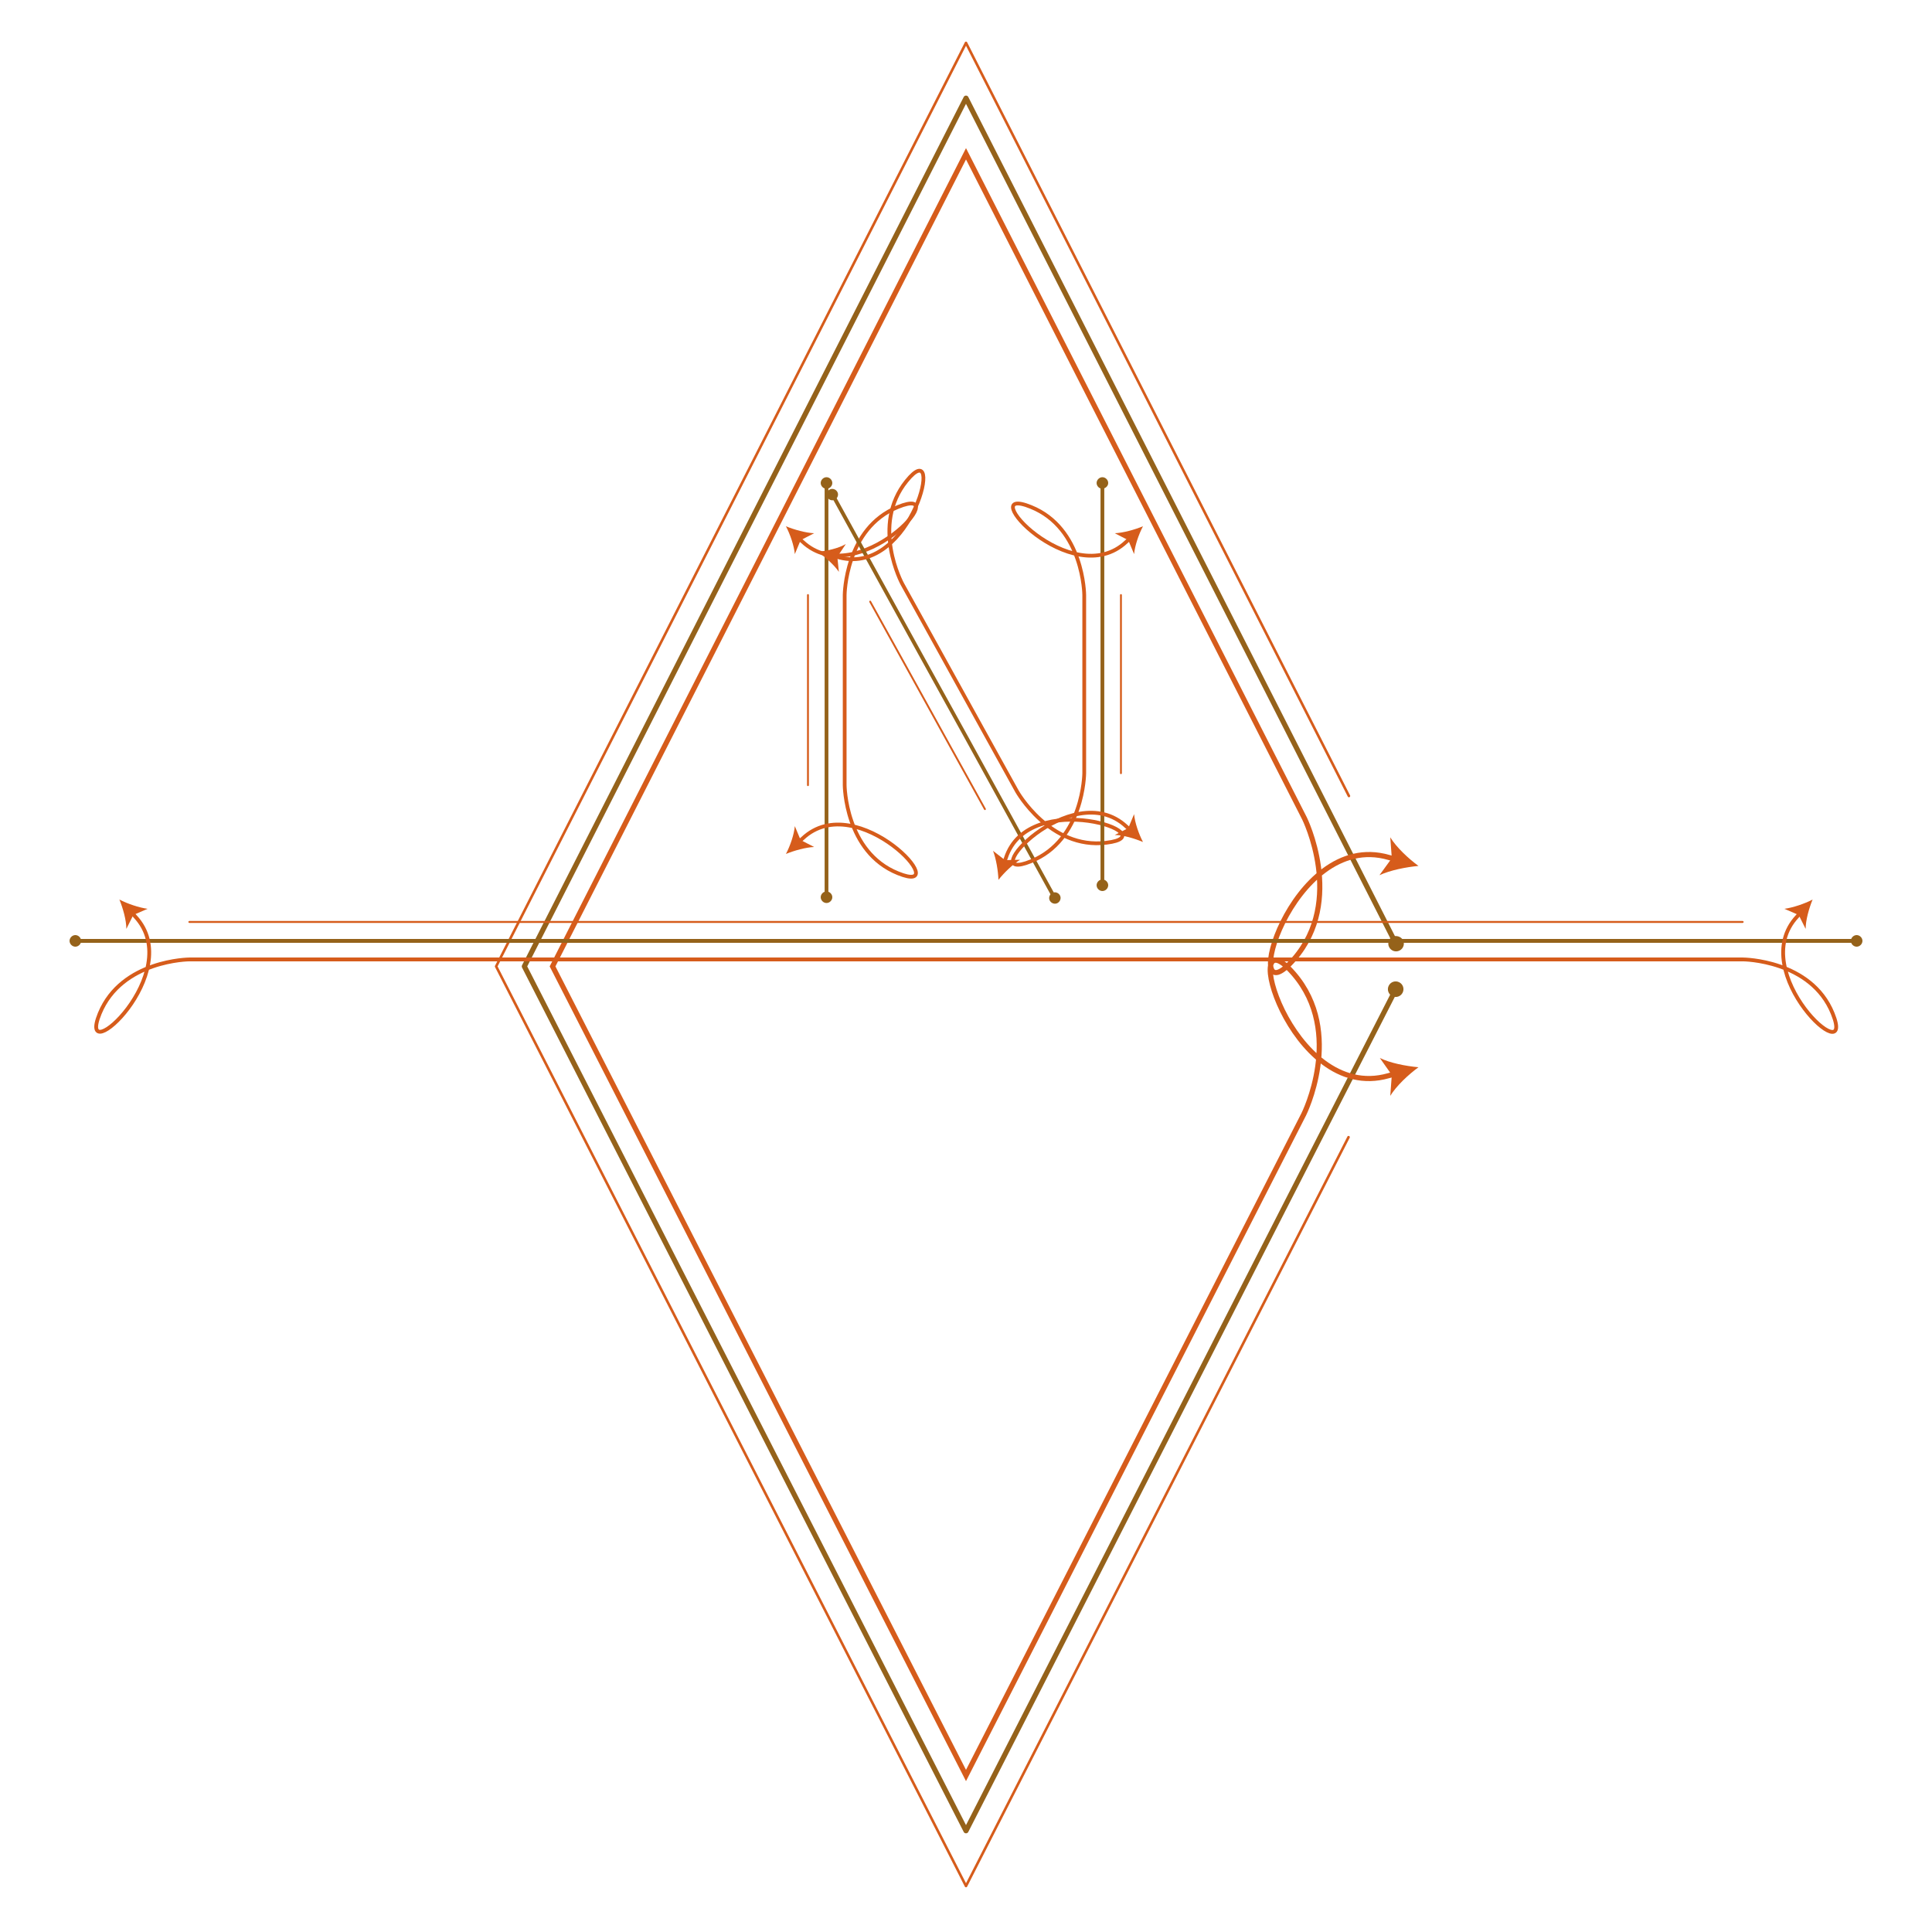
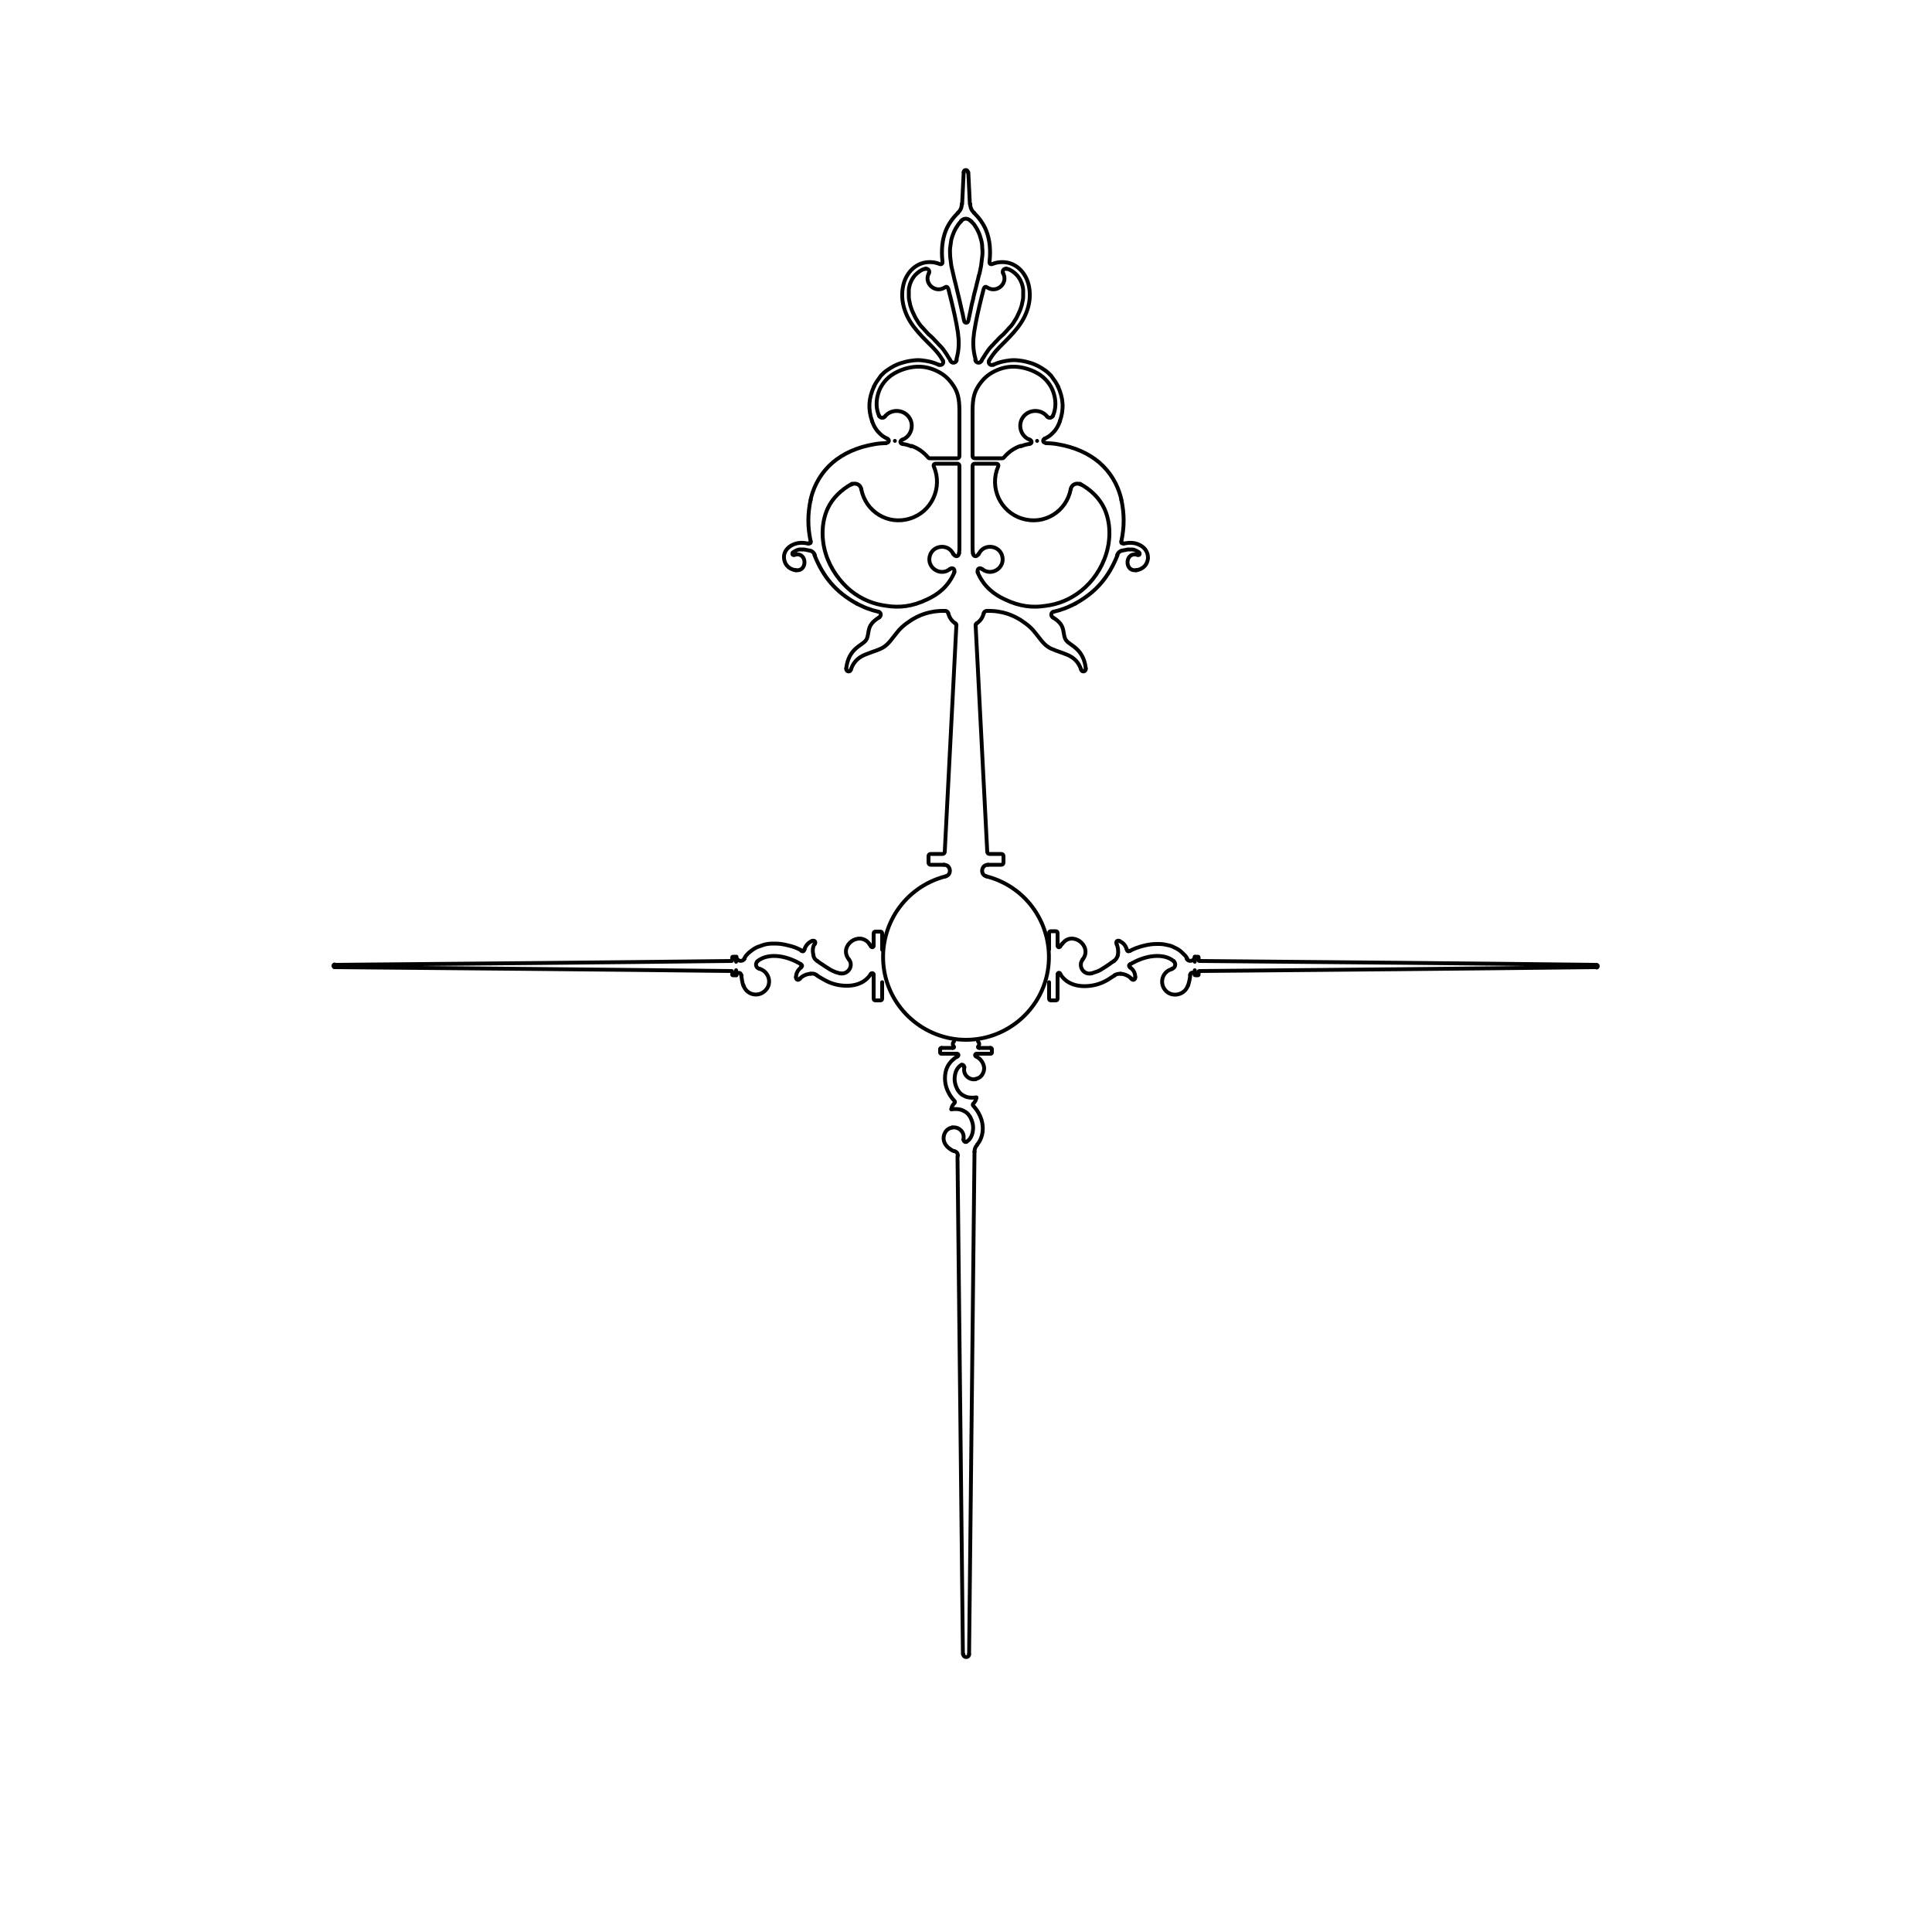
- <svg xmlns="http://www.w3.org/2000/svg" version="1.1" x="0px" y="0px" viewBox="0 0 500 500" style="enable-background:new 0 0 500 500;" xml:space="preserve">
+ <svg xmlns="http://www.w3.org/2000/svg" version="1.1" id="Capa_2" x="0px" y="0px" viewBox="0 0 500 500" style="enable-background:new 0 0 500 500;" xml:space="preserve">
  <style type="text/css">
- 	.st0{display:none;}
- 	.st1{fill:none;stroke:#D65C1B;stroke-width:0.664;stroke-linecap:round;stroke-linejoin:round;}
- 	.st2{fill:none;stroke:#95621A;stroke-width:1.329;stroke-linecap:round;stroke-linejoin:round;}
- 	.st3{fill:#95621A;}
- 	.st4{fill:none;stroke:#D65C1B;stroke-width:1.329;}
- 	.st5{fill:#D65C1B;}
- 	.st6{fill:none;stroke:#D65C1B;stroke-width:0.493;stroke-linecap:round;stroke-linejoin:round;}
- 	.st7{fill:none;stroke:#95621A;stroke-width:0.987;stroke-linecap:round;stroke-linejoin:round;}
- 	.st8{fill:none;stroke:#D65C1B;stroke-width:0.987;}
- 	.st9{fill:none;stroke:#D65C1B;stroke-width:0.486;stroke-linecap:round;stroke-linejoin:round;}
- 	.st10{fill:none;stroke:#95621A;stroke-width:0.972;stroke-linecap:round;stroke-linejoin:round;}
- 	.st11{fill:none;stroke:#D65C1B;stroke-width:0.972;}
+ 	.st0{fill:none;stroke:#020203;stroke-linecap:round;stroke-linejoin:round;}
</style>
-   <g id="compasssvg1" class="st0">
- 	
- </g>
-   <g id="compasssvg2">
+   <g>
    <g>
-       <g>
-         <polyline class="st1" points="349.1,206 250,11.1 128.4,250.1 250,488.1 349,294.3" />
-         <g>
-           <g>
-             <polyline class="st2" points="361.3,244.3 332.1,186.8 250,25.4 135.7,250.1 250,473.8 331.9,313.4 361.3,255.9" />
-             <g>
-               <path class="st3" d="M363.1,243.3c0.5,1,0.1,2.2-0.9,2.7c-1,0.5-2.2,0.1-2.7-0.9c-0.5-1-0.1-2.2,0.9-2.7        C361.4,242,362.6,242.4,363.1,243.3z" />
-             </g>
-             <g>
-               <path class="st3" d="M363,256.9c0.5-1,0.1-2.2-0.9-2.7s-2.2-0.1-2.7,0.9c-0.5,1-0.1,2.2,0.9,2.7S362.5,257.9,363,256.9z" />
-             </g>
-           </g>
-         </g>
-         <g>
-           <g>
-             <path class="st4" d="M360.9,222.3l-1.5-0.4c-25.6-7.4-39.3,43.3-24.5,26.3c13.2-15.2,2.7-36.4,2.7-36.4L250,39.8L143,250.1       l107,209.4l87.4-171.1c0,0,10.6-21.1-2.6-36.4c-14.7-17-1.2,33.7,24.5,26.4l1.5-0.4" />
-             <g>
-               <path class="st5" d="M367.1,224.1c-2.6-1.9-5.7-4.8-7.3-7.4l0.4,5.4l-3.2,4.4C359.8,225.2,363.9,224.4,367.1,224.1z" />
-             </g>
-             <g>
-               <path class="st5" d="M367.1,276.2c-2.6,1.9-5.7,4.8-7.3,7.4l0.4-5.4l-3.1-4.4C359.7,275.1,363.8,275.9,367.1,276.2z" />
-             </g>
-           </g>
-         </g>
-       </g>
+       <line id="line5632" class="st0" x1="249" y1="52.8" x2="249.4" y2="44.6" />
+       <path id="path5634" class="st0" d="M249.4,44.6c0-0.8,1.1-0.8,1.1,0" />
+       <line id="line5636" class="st0" x1="251" y1="52.8" x2="250.6" y2="44.6" />
+       <path id="path5638" class="st0" d="M251.3,57.2c0.3,0.3,0.5,0.6,0.8,0.9c0.4,0.6,0.8,1.2,1.1,1.9c0.3,0.6,0.5,1.3,0.7,2    c0.2,0.7,0.3,1.4,0.3,2.1c0.1,0.8,0.1,1.5,0,2.3c-0.1,0.8-0.2,1.6-0.3,2.4c-0.2,0.9-0.3,1.8-0.6,2.6c-0.2,1-0.5,1.9-0.7,2.9    c-0.3,1.1-0.6,2.2-0.8,3.3c-0.3,1-0.5,2.1-0.7,3.1c-0.2,0.8-0.3,1.5-0.5,2.3c-0.1,0.7-1,0.7-1.1,0c-0.2-0.8-0.3-1.6-0.5-2.3    c-0.2-1-0.5-2.1-0.7-3.1c-0.3-1.1-0.5-2.2-0.8-3.3c-0.2-1-0.5-1.9-0.7-2.9c-0.2-0.9-0.4-1.8-0.6-2.6c-0.1-0.8-0.2-1.6-0.3-2.4    c0-0.8-0.1-1.5,0-2.3c0.1-0.7,0.2-1.4,0.3-2.1c0.2-0.7,0.4-1.3,0.7-2c0.3-0.7,0.7-1.3,1.1-1.9c0.2-0.3,0.5-0.6,0.8-0.9" />
+       <path id="path5640" class="st0" d="M248.7,57.2c0.7-0.8,1.8-0.8,2.5,0" />
+       <path id="path5642" class="st0" d="M250,269.1c-10.8,0-20-8.1-21.3-18.8c-1.3-10.8,5.5-20.8,16-23.5" />
+       <path id="path5646" class="st0" d="M244.7,226.8c1.7-0.4,1.4-3-0.4-3" />
+       <path id="path5648" class="st0" d="M219,173c-0.1,0.8,1,1.1,1.2,0.3" />
+       <path id="path5650" class="st0" d="M219,173c0.3-2.6,1.3-4,2.2-4.9c1.1-1.1,2.3-1.6,2.9-2.4c0.6-0.8,0.5-2,0.9-3.2    c0.3-0.9,1-1.8,2.5-2.7" />
+       <path id="path5652" class="st0" d="M227.5,159.8c0.7-0.4,0.5-1.4-0.2-1.5" />
+       <path id="path5654" class="st0" d="M227.3,158.3c-0.7-0.2-1.4-0.3-2.1-0.6c-1-0.3-1.9-0.7-2.9-1.2c-0.2-0.1-0.4-0.2-0.6-0.3" />
+       <path id="path5656" class="st0" d="M220.2,173.3c0.8-2.4,2.4-3.4,4-4c1.7-0.7,3.4-1.1,4.6-1.9c1.3-0.9,2.1-2.2,3.1-3.4    c0.9-1.2,1.9-2.2,3.9-3.5c1.9-1.2,4.7-2.5,8.8-2.4" />
+       <path id="path5658" class="st0" d="M244.6,158.1c0.4,0,0.7,0.2,0.8,0.6" />
+       <path id="path5660" class="st0" d="M247.2,161.3c-1-0.7-1.5-1.5-1.8-2.6" />
+       <path id="path5662" class="st0" d="M247.2,161.3c0.3,0.2,0.4,0.4,0.3,0.7" />
+       <path id="path5664" class="st0" d="M244.3,223.8c-1.1,0-2.2,0-3.4,0c-0.4,0-0.6-0.2-0.6-0.6c0-0.5,0-1,0-1.6    c0-0.4,0.2-0.6,0.6-0.6c1,0,2,0,3,0c0.4,0,0.5-0.2,0.6-0.5c1-19.5,2-39,3-58.5" />
+       <path id="path5666" class="st0" d="M245.8,147.3c0.7-0.6,1.5,0,1.1,0.9" />
+       <path id="path5668" class="st0" d="M246.8,143.4c0.4,0.8,1.3,0.7,1.4-0.2" />
+       <path id="path5670" class="st0" d="M245.8,147.3c-2.4,1.9-5.9-0.3-5.2-3.3c0.7-3,4.9-3.4,6.1-0.6" />
+       <path id="path5672" class="st0" d="M248.3,141.2c0,0.7,0,1.4-0.1,2" />
+       <path id="path5674" class="st0" d="M205.2,143c-0.3,0.3-0.1,0.8,0.4,0.6" />
+       <path id="path5676" class="st0" d="M205.6,143.6c3.4-1,3.5,4.7,0.1,3.9" />
+       <path id="path5678" class="st0" d="M205.2,143c0.1-0.1,0.3-0.2,0.4-0.3c0.2-0.1,0.4-0.2,0.6-0.3c0.3-0.1,0.5-0.2,0.8-0.2    c0.4,0,0.7,0,1.1,0c0.5,0.1,1,0.2,1.5,0.3" />
+       <path id="path5680" class="st0" d="M210.9,143.7c-0.2-0.6-0.6-1-1.2-1.2" />
+       <path id="path5682" class="st0" d="M206,147.6c-2.3-0.4-3-1.9-3.1-3.2c-0.1-1.3,0.6-2.4,1.7-3.1c1.1-0.7,2.6-1.1,4.6-0.6" />
+       <path id="path5684" class="st0" d="M209.3,140.6c0.4,0.1,0.6-0.1,0.5-0.5" />
+       <path id="path5686" class="st0" d="M221.7,156.2c-5.4-3-8.6-6.8-10.9-12.5" />
+       <path id="path5688" class="st0" d="M209.8,140.1c-0.8-3.7-0.8-7.1,0-10.8" />
+       <path id="path5690" class="st0" d="M225.7,109c-1.1-3.2-0.9-5.9,0.5-9" />
+       <path id="path5692" class="st0" d="M229.6,113.5c0.7,0.3,0.5,1.1-0.2,1.1" />
+       <path id="path5694" class="st0" d="M233.6,114.9c-0.7-0.1-0.8-0.8-0.1-1.1" />
+       <path id="path5696" class="st0" d="M209.8,129.4c0-0.2,0.1-0.4,0.1-0.6c0.9-3.5,2.8-6.7,5.6-9.1c2.8-2.4,6.5-4,10.6-4.7    c1-0.2,2.1-0.3,3.2-0.3" />
+       <path id="path5698" class="st0" d="M233.6,114.9c0.8,0.1,1.5,0.3,2.2,0.6" />
+       <path id="path5700" class="st0" d="M225.7,109c0.5,1.5,1.3,2.6,2.1,3.3c0.6,0.6,1.2,0.9,1.8,1.2" />
+       <line id="line5702" class="st0" x1="231.6" y1="114.1" x2="231.6" y2="114.1" />
+       <path id="path5704" class="st0" d="M229,107.8c-0.4,0.5-1.2,0.4-1.5-0.2" />
+       <path id="path5706" class="st0" d="M233.5,113.8c2.4-0.9,3.2-3.9,1.7-5.9c-1.5-2-4.6-2.1-6.2-0.1" />
+       <path id="path5708" class="st0" d="M240.4,70.7c0.3-0.6-0.2-1.3-0.9-1.1" />
+       <path id="path5710" class="st0" d="M226.2,100c0.2-0.4,0.4-0.8,0.6-1.1c0.4-0.6,0.8-1.1,1.2-1.7c0.5-0.5,1-1,1.6-1.4    c0.6-0.4,1.2-0.8,1.8-1.1c0.6-0.3,1.3-0.6,2-0.8c0.7-0.2,1.4-0.4,2.1-0.5c0.7-0.1,1.4-0.2,2.1-0.2c0.7,0,1.3,0.1,2,0.2    c1.2,0.2,2.3,0.5,3.3,1" />
+       <path id="path5712" class="st0" d="M243,94.4c0.7,0.3,1.4-0.4,1-1.1" />
+       <path id="path5714" class="st0" d="M246,93.4c0.3,0.7,1.4,0.6,1.6-0.2" />
+       <path id="path5716" class="st0" d="M227.5,107.6c-0.7-1.6-0.8-3.4-0.4-5.1c0.5-2.2,1.7-4,3.6-5.4c1.9-1.3,4.3-2.1,6.6-2.2    s4.3,0.6,5.9,1.5c1.6,0.9,2.7,2.1,3.6,3.5c0.9,1.4,1.5,2.9,1.5,6.4" />
+       <path id="path5718" class="st0" d="M246,93.4c-0.1-0.2-0.2-0.5-0.4-0.7c-0.4-0.7-0.8-1.3-1.3-2c-0.4-0.6-0.9-1.1-1.4-1.6    c-0.4-0.5-0.9-0.9-1.3-1.4c-0.4-0.4-0.8-0.8-1.3-1.2c-0.4-0.4-0.7-0.8-1.1-1.2c-0.3-0.4-0.7-0.7-1-1.1c-0.3-0.4-0.6-0.8-0.8-1.2    c-0.3-0.4-0.5-0.8-0.7-1.2c-0.2-0.4-0.4-0.9-0.6-1.3c-0.2-0.4-0.3-0.9-0.5-1.4c-0.1-0.4-0.2-0.9-0.3-1.4c-0.1-0.4-0.1-0.9-0.1-1.3    c0-0.4,0-0.8,0-1.3c0-0.4,0.1-0.8,0.2-1.2c0.1-0.4,0.2-0.7,0.4-1.1c0.1-0.3,0.3-0.6,0.5-0.9c0.3-0.5,0.8-1,1.3-1.4    c0.5-0.4,1-0.7,1.6-0.9c0.1,0,0.3-0.1,0.4-0.1" />
+       <path id="path5720" class="st0" d="M247.9,55.1c0.7-0.7,1-1.4,1-2.3" />
+       <path id="path5722" class="st0" d="M247,148.1c-1.6,3.8-4.4,5.8-7,7c-3.9,1.9-7.3,2.2-10.5,1.7c-3.3-0.4-6.4-1.6-9.3-3.9    c-2.8-2.3-5.3-5.7-6.5-9.6s-1.1-8.2,0.5-11.7c1.3-2.8,3.6-4.9,6.3-6.4" />
+       <path id="path5724" class="st0" d="M222.9,126.6c-0.2-1.2-1.5-1.8-2.6-1.2" />
+       <path id="path5726" class="st0" d="M222.9,126.6c1.1,5.8,6.9,9.4,12.6,7.6c5.6-1.7,8.5-8,6.2-13.4c-0.2-0.5,0-0.8,0.5-0.8    c1.8,0,3.7,0,5.5,0c0.4,0,0.6,0.2,0.6,0.6c0,6.8,0,13.7,0,20.5" />
+       <path id="path5728" class="st0" d="M248.3,106.3c0,3.9,0,7.8,0,11.7c0,0.4-0.2,0.6-0.6,0.6c-2.4,0-4.8,0-7.1,0    c-0.2,0-0.3-0.1-0.4-0.2c-1.2-1.4-2.6-2.4-4.3-3" />
+       <path id="path5730" class="st0" d="M244,93.3c-1.1-2-2.6-3.4-3.9-4.7c-1.8-1.8-3.3-3.4-4.5-5.3c-1.2-1.9-2-4.2-2.1-6.4    c-0.1-2.2,0.4-4.3,1.4-5.8c1-1.6,2.5-2.7,4.2-3.1c1.3-0.3,2.8-0.2,4,0.3c0.5,0.2,0.9,0,0.8-0.6c0,0,0,0,0-0.1    c-0.3-2.8-0.1-5.5,0.9-8c0.7-1.7,1.8-3.2,3.1-4.5" />
+       <path id="path5732" class="st0" d="M240.4,70.7c-1.4,2.6,1.6,5.3,4.1,3.7c0.4-0.3,0.7-0.2,0.9,0.3c0.2,0.6,0.3,1.3,0.5,1.9    c0.8,3.2,1.6,6.7,2,9.4c0.3,2.3,0.4,4.2-0.4,7.1" />
+       <path id="path5734" class="st0" d="M259.6,70.7c1.4,2.6-1.6,5.3-4.1,3.7c-0.4-0.3-0.7-0.2-0.9,0.3c-0.2,0.6-0.3,1.3-0.5,1.9    c-0.8,3.2-1.6,6.7-2,9.4c-0.3,2.3-0.4,4.2,0.4,7.1" />
+       <path id="path5736" class="st0" d="M256,93.3c1.1-2,2.6-3.4,3.9-4.7c1.8-1.8,3.3-3.4,4.5-5.3c1.2-1.9,2-4.2,2.1-6.4    c0.1-2.2-0.4-4.3-1.4-5.8c-1-1.6-2.5-2.7-4.2-3.1c-1.3-0.3-2.8-0.2-4,0.3c-0.5,0.2-0.9,0-0.8-0.6c0,0,0,0,0-0.1    c0.3-2.8,0.1-5.5-0.9-8c-0.7-1.7-1.8-3.2-3.1-4.5" />
+       <path id="path5738" class="st0" d="M251.7,106.3c0,3.9,0,7.8,0,11.7c0,0.4,0.2,0.6,0.6,0.6c2.4,0,4.8,0,7.1,0    c0.2,0,0.3-0.1,0.4-0.2c1.2-1.4,2.6-2.4,4.3-3" />
+       <path id="path5740" class="st0" d="M277.1,126.6c-1.1,5.8-6.9,9.4-12.6,7.6c-5.6-1.7-8.5-8-6.2-13.4c0.2-0.5,0-0.8-0.5-0.8    c-1.8,0-3.7,0-5.5,0c-0.4,0-0.6,0.2-0.6,0.6c0,6.8,0,13.7,0,20.5" />
+       <path id="path5742" class="st0" d="M277.1,126.6c0.2-1.2,1.5-1.8,2.6-1.2" />
+       <path id="path5744" class="st0" d="M253,148.1c1.6,3.8,4.4,5.8,7,7c3.9,1.9,7.3,2.2,10.5,1.7c3.3-0.4,6.4-1.6,9.3-3.9    s5.3-5.7,6.5-9.6c1.2-3.9,1.1-8.2-0.5-11.7c-1.3-2.8-3.6-4.9-6.3-6.4" />
+       <path id="path5746" class="st0" d="M252.1,55.1c-0.7-0.7-1-1.4-1-2.3" />
+       <path id="path5748" class="st0" d="M254,93.4c0.1-0.2,0.2-0.5,0.4-0.7c0.4-0.7,0.8-1.3,1.3-2c0.4-0.6,0.9-1.1,1.4-1.6    c0.4-0.5,0.9-0.9,1.3-1.4c0.4-0.4,0.8-0.8,1.3-1.2c0.4-0.4,0.7-0.8,1.1-1.2c0.3-0.4,0.7-0.7,1-1.1c0.3-0.4,0.6-0.8,0.8-1.2    c0.3-0.4,0.5-0.8,0.7-1.2c0.2-0.4,0.4-0.9,0.6-1.3c0.2-0.4,0.3-0.9,0.5-1.4c0.1-0.4,0.2-0.9,0.3-1.4c0.1-0.4,0.1-0.9,0.1-1.3    c0-0.4,0-0.8,0-1.3c0-0.4-0.1-0.8-0.2-1.2c-0.1-0.4-0.2-0.7-0.4-1.1c-0.1-0.3-0.3-0.6-0.5-0.9c-0.3-0.5-0.8-1-1.3-1.4    c-0.5-0.4-1-0.7-1.6-0.9c-0.1,0-0.3-0.1-0.4-0.1" />
+       <path id="path5750" class="st0" d="M272.5,107.6c0.7-1.6,0.8-3.4,0.4-5.1c-0.5-2.2-1.7-4-3.6-5.4c-1.9-1.3-4.3-2.1-6.6-2.2    s-4.3,0.6-5.9,1.5c-1.6,0.9-2.7,2.1-3.6,3.5c-0.9,1.4-1.5,2.9-1.5,6.4" />
+       <path id="path5752" class="st0" d="M254,93.4c-0.3,0.7-1.4,0.6-1.6-0.2" />
+       <path id="path5754" class="st0" d="M257,94.4c-0.7,0.3-1.4-0.4-1-1.1" />
+       <path id="path5756" class="st0" d="M273.8,100c-0.2-0.4-0.4-0.8-0.6-1.1c-0.4-0.6-0.8-1.1-1.2-1.7c-0.5-0.5-1-1-1.6-1.4    c-0.6-0.4-1.2-0.8-1.8-1.1c-0.6-0.3-1.3-0.6-2-0.8c-0.7-0.2-1.4-0.4-2.1-0.5c-0.7-0.1-1.4-0.2-2.1-0.2c-0.7,0-1.3,0.1-2,0.2    c-1.2,0.2-2.3,0.5-3.3,1" />
+       <path id="path5758" class="st0" d="M259.6,70.7c-0.3-0.6,0.2-1.3,0.9-1.1" />
+       <path id="path5760" class="st0" d="M266.5,113.8c-2.4-0.9-3.2-3.9-1.7-5.9c1.5-2,4.6-2.1,6.2-0.1" />
+       <path id="path5762" class="st0" d="M271,107.8c0.4,0.5,1.2,0.4,1.5-0.2" />
+       <line id="line5764" class="st0" x1="268.4" y1="114.1" x2="268.4" y2="114.1" />
+       <path id="path5766" class="st0" d="M274.3,109c-0.5,1.5-1.3,2.6-2.1,3.3c-0.6,0.6-1.2,0.9-1.8,1.2" />
+       <path id="path5768" class="st0" d="M266.4,114.9c-0.8,0.1-1.5,0.3-2.2,0.6" />
+       <path id="path5770" class="st0" d="M290.2,129.4c0-0.2-0.1-0.4-0.1-0.6c-0.9-3.5-2.8-6.7-5.6-9.1s-6.5-4-10.6-4.7    c-1-0.2-2.1-0.3-3.2-0.3" />
+       <path id="path5772" class="st0" d="M266.4,114.9c0.7-0.1,0.8-0.8,0.1-1.1" />
+       <path id="path5774" class="st0" d="M270.4,113.5c-0.7,0.3-0.5,1.1,0.2,1.1" />
+       <path id="path5776" class="st0" d="M274.3,109c1.1-3.2,0.9-5.9-0.5-9" />
+       <path id="path5778" class="st0" d="M290.2,140.1c0.8-3.7,0.8-7.1,0-10.8" />
+       <path id="path5780" class="st0" d="M278.3,156.2c5.4-3,8.6-6.8,10.9-12.5" />
+       <path id="path5782" class="st0" d="M290.7,140.6c-0.4,0.1-0.6-0.1-0.5-0.5" />
+       <path id="path5784" class="st0" d="M294,147.6c2.3-0.4,3-1.9,3.1-3.2c0-1.3-0.6-2.4-1.7-3.1c-1.1-0.7-2.6-1.1-4.6-0.6" />
+       <path id="path5786" class="st0" d="M289.1,143.7c0.2-0.6,0.6-1,1.2-1.2" />
+       <path id="path5788" class="st0" d="M294.8,143c-0.1-0.1-0.3-0.2-0.4-0.3c-0.2-0.1-0.4-0.2-0.6-0.3c-0.3-0.1-0.5-0.2-0.8-0.2    c-0.4,0-0.7,0-1.1,0c-0.5,0.1-1,0.2-1.5,0.3" />
+       <path id="path5790" class="st0" d="M294.4,143.6c-3.4-1-3.5,4.7-0.1,3.9" />
+       <path id="path5792" class="st0" d="M294.8,143c0.3,0.3,0.1,0.8-0.4,0.6" />
+       <path id="path5794" class="st0" d="M251.7,141.2c0,0.7,0,1.4,0.1,2" />
+       <path id="path5796" class="st0" d="M254.2,147.3c2.4,1.9,5.9-0.3,5.2-3.3c-0.7-3-4.9-3.4-6.1-0.6" />
+       <path id="path5798" class="st0" d="M253.2,143.4c-0.4,0.8-1.3,0.7-1.4-0.2" />
+       <path id="path5800" class="st0" d="M254.2,147.3c-0.7-0.6-1.5,0-1.1,0.9" />
+       <path id="path5802" class="st0" d="M255.7,223.8c1.1,0,2.2,0,3.4,0c0.4,0,0.6-0.2,0.6-0.6c0-0.5,0-1,0-1.6c0-0.4-0.2-0.6-0.6-0.6    c-1,0-2,0-3,0c-0.4,0-0.5-0.2-0.6-0.5c-1-19.5-2-39-3-58.5" />
+       <path id="path5804" class="st0" d="M252.8,161.3c-0.3,0.2-0.4,0.4-0.3,0.7" />
+       <path id="path5806" class="st0" d="M252.8,161.3c1-0.7,1.5-1.5,1.8-2.6" />
+       <path id="path5808" class="st0" d="M255.4,158.1c-0.4,0-0.7,0.2-0.8,0.6" />
+       <path id="path5810" class="st0" d="M279.8,173.3c-0.8-2.4-2.4-3.4-4-4c-1.7-0.7-3.4-1.1-4.6-1.9c-1.3-0.9-2.1-2.2-3.1-3.4    c-0.9-1.2-1.9-2.2-3.9-3.5c-1.9-1.2-4.7-2.5-8.8-2.4" />
+       <path id="path5812" class="st0" d="M272.7,158.3c0.7-0.2,1.4-0.3,2.1-0.6c1-0.3,1.9-0.7,2.9-1.2c0.2-0.1,0.4-0.2,0.6-0.3" />
+       <path id="path5814" class="st0" d="M272.5,159.8c-0.7-0.4-0.5-1.4,0.2-1.5" />
+       <path id="path5816" class="st0" d="M281,173c-0.3-2.6-1.3-4-2.2-4.9c-1.1-1.1-2.3-1.6-2.9-2.4c-0.6-0.8-0.5-2-0.9-3.2    c-0.3-0.9-1-1.8-2.5-2.7" />
+       <path id="path5818" class="st0" d="M281,173c0.1,0.8-1,1.1-1.2,0.3" />
+       <path id="path5820" class="st0" d="M255.3,226.8c-1.7-0.4-1.4-3,0.4-3" />
+       <path id="path5824" class="st0" d="M250,269.1c10.8,0,20-8.1,21.3-18.8c1.3-10.8-5.5-20.8-16-23.5" />
    </g>
    <g>
-       <g>
-         <line class="st6" x1="451" y1="238.6" x2="49" y2="238.6" />
-         <g>
-           <g>
-             <polyline class="st7" points="480.6,243.5 432.6,243.5 67.4,243.5 19.4,243.5      " />
-             <g>
-               <path class="st3" d="M480.5,242c0.8,0,1.5,0.7,1.5,1.5s-0.7,1.5-1.5,1.5c-0.8,0-1.5-0.7-1.5-1.5S479.7,242,480.5,242z" />
-             </g>
-             <g>
-               <path class="st3" d="M19.5,242c-0.8,0-1.5,0.7-1.5,1.5s0.7,1.5,1.5,1.5c0.8,0,1.5-0.7,1.5-1.5S20.3,242,19.5,242z" />
-             </g>
-           </g>
-         </g>
-         <g>
-           <g>
-             <path class="st8" d="M465.9,236.3l-0.8,0.9c-13.5,14.5,15.5,40.6,9.2,25.1c-5.6-13.9-23.2-14-23.2-14H49c0,0-17.5,0.1-23.2,14       c-6.3,15.4,22.7-10.6,9.2-25.1l-0.8-0.9" />
-             <g>
-               <path class="st5" d="M469.1,232.8c-2.1,1.1-5.1,2.1-7.3,2.4l3.7,1.6l1.8,3.6C467.3,238.1,468.2,235,469.1,232.8z" />
-             </g>
-             <g>
-               <path class="st5" d="M30.9,232.8c2.1,1.1,5.1,2.1,7.3,2.4l-3.7,1.6l-1.8,3.6C32.7,238.1,31.8,235,30.9,232.8z" />
-             </g>
-           </g>
-         </g>
-       </g>
+       <path id="path5558" class="st0" d="M243.3,272.3c0,0.3,0.1,0.4,0.4,0.4" />
+       <line id="line5560" class="st0" x1="243.3" y1="271.6" x2="243.3" y2="272.3" />
+       <path id="path5562" class="st0" d="M243.7,271.2c-0.3,0-0.4,0.1-0.4,0.4" />
+       <path id="path5566" class="st0" d="M246.9,269.5c-0.4,0.5-0.4,0.8-0.1,1.3" />
+       <path id="path5572" class="st0" d="M246.6,271.2c0.3,0,0.4-0.2,0.2-0.4" />
+       <line id="line5574" class="st0" x1="246.6" y1="271.2" x2="243.7" y2="271.2" />
+       <line id="line5576" class="st0" x1="253.4" y1="271.2" x2="256.3" y2="271.2" />
+       <path id="path5578" class="st0" d="M253.4,271.2c-0.3,0-0.4-0.2-0.2-0.4" />
+       <path id="path5584" class="st0" d="M253.1,269.5c0.4,0.5,0.4,0.8,0.1,1.3" />
+       <path id="path5588" class="st0" d="M256.3,271.2c0.3,0,0.4,0.1,0.4,0.4" />
+       <line id="line5590" class="st0" x1="256.7" y1="271.6" x2="256.7" y2="272.3" />
+       <path id="path5592" class="st0" d="M256.7,272.3c0,0.3-0.1,0.4-0.4,0.4" />
+       <line id="line5594" class="st0" x1="243.7" y1="272.7" x2="247.6" y2="272.7" />
+       <path id="path5596" class="st0" d="M247.8,273.4c0.4-0.2,0.3-0.7-0.2-0.7" />
+       <line id="line5598" class="st0" x1="256.3" y1="272.7" x2="252.8" y2="272.7" />
+       <path id="path5600" class="st0" d="M252.6,273.4c-0.4-0.2-0.3-0.7,0.2-0.7" />
+       <path id="path5602" class="st0" d="M248.8,275.6c-1.1,0.6-1.6,1.9-1.7,3c-0.2,1.4,0.3,2.6,0.7,3.4c0.5,0.8,1,1.3,1.7,1.6    c0.7,0.4,1.7,0.6,3.2,0.4" />
+       <path id="path5604" class="st0" d="M249.5,276.2c0.1-0.4-0.4-0.8-0.7-0.6" />
+       <path id="path5606" class="st0" d="M252.5,279.3c-1.8,0.3-3.4-1.3-2.9-3.1" />
+       <path id="path5608" class="st0" d="M246.4,291.8c1.8-0.3,3.4,1.3,2.9,3.1" />
+       <path id="path5610" class="st0" d="M249.4,294.9c-0.1,0.4,0.4,0.8,0.7,0.6" />
+       <path id="path5612" class="st0" d="M250.1,295.5c1.1-0.6,1.6-1.9,1.7-3c0.2-1.4-0.3-2.6-0.7-3.4c-0.5-0.8-1-1.3-1.7-1.6    c-0.7-0.4-1.7-0.6-3.2-0.4" />
+       <path id="path5614" class="st0" d="M250.8,428.1c0,1-1.5,1-1.5,0" />
+       <path id="path5616" class="st0" d="M246.4,291.8C246.4,291.8,246.4,291.8,246.4,291.8c-1.6,0.3-2.2,1.7-2.2,2.8    c0,1.1,0.7,2.1,1.6,2.7c0.4,0.3,0.7,0.5,1.1,0.6" />
+       <path id="path5618" class="st0" d="M247,297.9c0.6,0.2,0.9,0.6,0.9,1.2" />
+       <line id="line5620" class="st0" x1="247.8" y1="299.2" x2="249.2" y2="428.1" />
+       <line id="line5622" class="st0" x1="252.2" y1="298.1" x2="250.8" y2="428.1" />
+       <path id="path5624" class="st0" d="M252.2,298.1c0-0.7,0.2-1.3,0.7-1.8" />
+       <path id="path5626" class="st0" d="M252.9,296.2c0.7-0.8,1.2-1.9,1.4-3.3c0.2-1.8-0.2-4.3-2.4-6.7c-0.2-0.2-0.2-0.4,0-0.6    c0.4-0.4,0.7-0.9,0.8-1.5" />
+       <path id="path5628" class="st0" d="M246.2,287c0.1-0.7,0.5-1.2,0.8-1.5c0.2-0.2,0.2-0.4,0-0.6c-2.2-2.4-2.6-4.8-2.4-6.7    c0.2-2,1.2-3.3,2.2-4.1c0.3-0.3,0.6-0.5,0.9-0.6" />
+       <path id="path5630" class="st0" d="M252.6,273.4c0.2,0.1,0.3,0.2,0.5,0.3c0.9,0.6,1.5,1.6,1.6,2.7c0,1.1-0.6,2.5-2.1,2.8    c0,0-0.1,0-0.1,0" />
    </g>
    <g>
-       <g>
-         <g>
-           <polyline class="st9" points="209.1,154 209.1,172.1 209.1,185.1 209.1,203.2     " />
-           <g>
-             <g>
-               <polyline class="st10" points="213.9,124.9 213.9,172.1 213.9,185.1 213.9,232.3       " />
-               <g>
-                 <path class="st3" d="M212.4,125c0-0.8,0.7-1.5,1.5-1.5s1.5,0.7,1.5,1.5c0,0.8-0.7,1.5-1.5,1.5S212.4,125.8,212.4,125z" />
-               </g>
-               <g>
-                 <path class="st3" d="M212.4,232.2c0,0.8,0.7,1.5,1.5,1.5s1.5-0.7,1.5-1.5c0-0.8-0.7-1.5-1.5-1.5S212.4,231.4,212.4,232.2z" />
-               </g>
-             </g>
-           </g>
-           <g>
-             <g>
-               <path class="st11" d="M206.8,139.4l0.9,0.8c14.3,13.3,39.9-15.2,24.7-9c-13.7,5.5-13.8,22.8-13.8,22.8v18.1v13v18.1        c0,0,0.1,17.3,13.8,22.8c15.2,6.2-10.5-22.4-24.7-9l-0.9,0.8" />
-               <g>
-                 <path class="st5" d="M203.4,136.2c1.1,2.1,2.1,5,2.3,7.2l1.5-3.6l3.5-1.8C208.5,137.9,205.6,137.1,203.4,136.2z" />
-               </g>
-               <g>
-                 <path class="st5" d="M203.4,221c1.1-2.1,2.1-5,2.3-7.2l1.5,3.6l3.5,1.8C208.5,219.3,205.6,220.1,203.4,221z" />
-               </g>
-             </g>
-           </g>
-         </g>
-       </g>
-       <g>
-         <g>
-           <polyline class="st9" points="225.2,155.7 234,171.6 246.1,193.5 254.9,209.4     " />
-           <g>
-             <g>
-               <polyline class="st10" points="215.4,127.9 238.2,169.3 250.3,191.2 273,232.5       " />
-               <g>
-                 <path class="st3" d="M214.1,128.7c-0.4-0.7-0.1-1.6,0.6-2s1.6-0.1,2,0.6c0.4,0.7,0.1,1.6-0.6,2S214.5,129.4,214.1,128.7z" />
-               </g>
-               <g>
-                 <path class="st3" d="M271.7,233.1c0.4,0.7,1.3,1,2,0.6c0.7-0.4,1-1.3,0.6-2c-0.4-0.7-1.3-1-2-0.6         C271.6,231.5,271.3,232.4,271.7,233.1z" />
-               </g>
-             </g>
-           </g>
-           <g>
-             <g>
-               <path class="st11" d="M216.2,144l1.1,0.3c18.9,4.8,27.6-32.6,17.3-19.8c-9.3,11.5-1.1,26.6-1.1,26.6l8.8,15.9l12.1,21.9        l8.8,15.9c0,0,8.5,15.1,23.1,13.3c16.3-1.9-20-14.5-26,4l-0.4,1.1" />
-               <g>
-                 <path class="st5" d="M211.6,142.8c1.9,1.3,4.3,3.4,5.5,5.2l-0.4-3.9l2.2-3.3C217,141.9,214,142.6,211.6,142.8z" />
-               </g>
-               <g>
-                 <path class="st5" d="M258.4,227.7c-0.1-2.4-0.6-5.4-1.4-7.5l3.1,2.4l3.9-0.1C262.1,223.7,259.9,225.8,258.4,227.7z" />
-               </g>
-             </g>
-           </g>
-         </g>
-       </g>
-       <g>
-         <g>
-           <polyline class="st9" points="290.1,200.1 290.1,181.9 290.1,172.1 290.1,154     " />
-           <g>
-             <g>
-               <polyline class="st10" points="285.3,229.1 285.3,181.9 285.3,172.1 285.3,124.9       " />
-               <g>
-                 <path class="st3" d="M286.8,229.1c0,0.8-0.7,1.5-1.5,1.5c-0.8,0-1.5-0.7-1.5-1.5c0-0.8,0.7-1.5,1.5-1.5         C286.1,227.6,286.8,228.3,286.8,229.1z" />
-               </g>
-               <g>
-                 <path class="st3" d="M286.8,125c0-0.8-0.7-1.5-1.5-1.5c-0.8,0-1.5,0.7-1.5,1.5c0,0.8,0.7,1.5,1.5,1.5         C286.1,126.4,286.8,125.8,286.8,125z" />
-               </g>
-             </g>
-           </g>
-           <g>
-             <g>
-               <path class="st11" d="M292.4,214.7l-0.9-0.8c-14.3-13.3-39.9,15.2-24.7,9c13.7-5.5,13.8-22.8,13.8-22.8v-18.1v-9.8V154        c0,0-0.1-17.3-13.8-22.8c-15.2-6.2,10.5,22.4,24.7,9l0.9-0.8" />
-               <g>
-                 <path class="st5" d="M295.8,217.9c-1.1-2.1-2.1-5-2.3-7.2l-1.5,3.6l-3.5,1.8C290.7,216.1,293.6,217,295.8,217.9z" />
-               </g>
-               <g>
-                 <path class="st5" d="M295.8,136.2c-1.1,2.1-2.1,5-2.3,7.2l-1.5-3.6l-3.5-1.8C290.7,137.9,293.6,137.1,295.8,136.2z" />
-               </g>
-             </g>
-           </g>
-         </g>
-       </g>
+       <path id="path3004" class="st0" d="M274.4,252.1c0.6,1,1.4,1.7,2.3,2.2c1.3,0.7,2.9,1,4.6,0.9c1.7-0.1,3.5-0.5,5.5-1.7    c0.5-0.3,1-0.7,1.6-1" />
+       <path id="path3006" class="st0" d="M274.8,244.3c-0.1,0.2-0.3,0.4-0.4,0.6" />
+       <path id="path3008" class="st0" d="M273.7,252.2c0-0.5,0.5-0.6,0.7-0.2" />
+       <path id="path3010" class="st0" d="M273.7,252.2c0,2.1,0,4.1,0,6.2c0,0.3-0.1,0.5-0.5,0.5c-0.4,0-0.8,0-1.2,0    c-0.3,0-0.5-0.1-0.5-0.5c0-1.4,0-2.8,0-4.2" />
+       <path id="path3012" class="st0" d="M273.7,244.7c0-1.1,0-2.1,0-3.2c0-0.3-0.1-0.5-0.5-0.5c-0.4,0-0.8,0-1.2,0    c-0.3,0-0.5,0.1-0.5,0.5c0,1.4,0,2.8,0,4.2" />
+       <path id="path3014" class="st0" d="M274.4,244.9c-0.2,0.4-0.7,0.3-0.7-0.2" />
+       <path id="path3016" class="st0" d="M280.2,248.3c2.7-3.5-2.8-7.6-5.3-4" />
+       <path id="path3024" class="st0" d="M308,252.3c0,0.1,0,0.3,0,0.4c-0.1,0.8-0.3,1.6-0.5,2.3" />
+       <path id="path3026" class="st0" d="M292.4,246.1c0.2-0.1,0.4-0.2,0.6-0.3c0.8-0.4,1.5-0.6,2.4-0.9c0.8-0.2,1.6-0.4,2.4-0.5    c0.7-0.1,1.4-0.1,2.1-0.1c0.8,0,1.5,0.1,2.3,0.3c0.6,0.1,1.2,0.3,1.7,0.6c0.7,0.3,1.4,0.7,2,1.3c0.3,0.3,0.6,0.6,0.9,0.9    c0.2,0.3,0.4,0.5,0.5,0.8" />
+       <path id="path3028" class="st0" d="M309.2,248.9c0-0.4,0-0.8,0-1.1c0-0.2,0.1-0.2,0.2-0.2c0.2,0,0.4,0,0.6,0    c0.2,0,0.2,0.1,0.2,0.2c0,0.2,0,0.5,0,0.7c0,0.2,0.1,0.2,0.2,0.2c34.2,0.3,68.5,0.6,102.7,1" />
+       <path id="path3030" class="st0" d="M307.1,248.1c0.5,1,2.1,0.6,2.1-0.5" />
+       <path id="path3032" class="st0" d="M309.2,251.1c0,0.4,0,0.8,0,1.1c0,0.2,0.1,0.2,0.2,0.2c0.2,0,0.4,0,0.6,0    c0.2,0,0.2-0.1,0.2-0.2c0-0.2,0-0.5,0-0.7c0-0.2,0.1-0.2,0.2-0.2c34.2-0.3,68.5-0.6,102.7-1" />
+       <path id="path3034" class="st0" d="M308,252.3c0.1-0.8,1.2-0.8,1.2,0" />
+       <path id="path3036" class="st0" d="M413.2,249.7c0.4,0,0.4,0.7,0,0.7" />
+       <path id="path3038" class="st0" d="M282.4,251.9c0.1,0,0.3-0.1,0.4-0.1c0.4-0.1,0.8-0.3,1.2-0.4c0.5-0.2,0.9-0.4,1.3-0.7    c0.3-0.2,0.5-0.3,0.8-0.5c0.3-0.2,0.6-0.4,0.9-0.6c0.4-0.3,0.8-0.6,1.3-0.9" />
+       <path id="path3040" class="st0" d="M292.6,249.5c0.2-0.1,0.3-0.2,0.5-0.3c2.2-1.2,4.4-1.8,6.4-1.8c1.8,0,3.3,0.5,4.3,1.4" />
+       <path id="path3042" class="st0" d="M288.3,248.7c0.5-0.4,0.8-0.8,1-1.5" />
+       <path id="path3044" class="st0" d="M289.3,247.2c0.2-1.1,0-2.2-0.3-2.8" />
+       <path id="path3046" class="st0" d="M289,244.3c-0.3-0.6,0.1-1,0.7-0.8" />
+       <path id="path3048" class="st0" d="M289.6,243.5c1,0.4,1.7,1.1,2,2.2" />
+       <path id="path3050" class="st0" d="M292.4,246.1c-0.4,0.2-0.7,0.1-0.8-0.4" />
+       <path id="path3052" class="st0" d="M292.5,250.4c-0.4-0.3-0.4-0.7,0-0.9" />
+       <path id="path3054" class="st0" d="M293.8,252.9c0-1-0.4-1.9-1.3-2.5" />
+       <path id="path3056" class="st0" d="M292.8,253.3c0.4,0.5,1,0.3,1-0.4" />
+       <path id="path3058" class="st0" d="M290,252c1.3,0.1,2.3,0.7,2.8,1.3" />
+       <path id="path3060" class="st0" d="M290,252c-0.6,0-1.1,0.1-1.6,0.4" />
+       <path id="path3062" class="st0" d="M307.4,255.1c-0.8,2.4-4,3.1-5.7,1.3c-1.8-1.9-0.9-5,1.6-5.6" />
+       <path id="path3064" class="st0" d="M280.2,248.3c-1.3,1.7,0.2,4.1,2.3,3.6" />
+       <path id="path3066" class="st0" d="M303.8,248.8c0.6,0.6,0.4,1.7-0.5,1.9" />
+     </g>
+     <g>
+       <path id="path3004_1_" class="st0" d="M211.4,252.4c0.5,0.4,1.1,0.7,1.6,1c2,1.2,3.8,1.6,5.5,1.7c1.7,0.1,3.3-0.2,4.6-0.9    c0.9-0.5,1.7-1.2,2.3-2.2" />
+       <path id="path3006_1_" class="st0" d="M225.4,244.9c-0.1-0.2-0.3-0.4-0.4-0.6" />
+       <path id="path3008_1_" class="st0" d="M225.4,252.1c0.2-0.4,0.7-0.3,0.7,0.2" />
+       <path id="path3010_1_" class="st0" d="M228.3,254.2c0,1.4,0,2.8,0,4.2c0,0.3-0.1,0.5-0.5,0.5c-0.4,0-0.8,0-1.2,0    c-0.3,0-0.5-0.1-0.5-0.5c0-2.1,0-4.1,0-6.2" />
+       <path id="path3012_1_" class="st0" d="M228.3,245.8c0-1.4,0-2.8,0-4.2c0-0.3-0.1-0.5-0.5-0.5c-0.4,0-0.8,0-1.2,0    c-0.3,0-0.5,0.1-0.5,0.5c0,1.1,0,2.1,0,3.2" />
+       <path id="path3014_1_" class="st0" d="M226.1,244.7c0,0.5-0.5,0.6-0.7,0.2" />
+       <path id="path3016_1_" class="st0" d="M225,244.3c-2.6-3.6-8.1,0.5-5.3,4" />
+       <path id="path3024_1_" class="st0" d="M192.4,255.1c-0.3-0.8-0.4-1.5-0.5-2.3c0-0.1,0-0.3,0-0.4" />
+       <path id="path3026_1_" class="st0" d="M192.6,248.1c0.2-0.3,0.3-0.6,0.5-0.8c0.3-0.3,0.5-0.6,0.9-0.9c0.6-0.5,1.3-1,2-1.3    c0.6-0.2,1.1-0.4,1.7-0.6c0.7-0.2,1.5-0.3,2.3-0.3c0.7,0,1.4,0,2.1,0.1c0.8,0.1,1.6,0.3,2.4,0.5c0.8,0.2,1.6,0.5,2.4,0.9    c0.2,0.1,0.4,0.2,0.6,0.3" />
+       <path id="path3028_1_" class="st0" d="M86.6,249.7c34.2-0.3,68.5-0.6,102.7-1c0.2,0,0.2-0.1,0.2-0.2c0-0.2,0-0.5,0-0.7    c0-0.2,0.1-0.2,0.2-0.2c0.2,0,0.4,0,0.6,0c0.2,0,0.2,0.1,0.2,0.2c0,0.4,0,0.8,0,1.1" />
+       <path id="path3030_1_" class="st0" d="M190.6,247.6c0,1.1,1.5,1.5,2.1,0.5" />
+       <path id="path3032_1_" class="st0" d="M86.6,250.3c34.2,0.3,68.5,0.6,102.7,1c0.2,0,0.2,0.1,0.2,0.2c0,0.2,0,0.5,0,0.7    c0,0.2,0.1,0.2,0.2,0.2c0.2,0,0.4,0,0.6,0c0.2,0,0.2-0.1,0.2-0.2c0-0.4,0-0.8,0-1.1" />
+       <path id="path3034_1_" class="st0" d="M190.6,252.4c0-0.8,1.2-0.9,1.2,0" />
+       <path id="path3036_1_" class="st0" d="M86.6,250.3c-0.4,0-0.4-0.7,0-0.7" />
+       <path id="path3038_1_" class="st0" d="M211.5,248.7c0.4,0.3,0.8,0.6,1.3,0.9c0.3,0.2,0.6,0.4,0.9,0.6c0.3,0.2,0.5,0.3,0.8,0.5    c0.4,0.3,0.9,0.5,1.3,0.7c0.4,0.2,0.8,0.3,1.2,0.4c0.1,0,0.3,0.1,0.4,0.1" />
+       <path id="path3040_1_" class="st0" d="M196,248.8c1-0.9,2.6-1.4,4.3-1.4c2,0,4.2,0.6,6.4,1.8c0.2,0.1,0.3,0.2,0.5,0.3" />
+       <path id="path3042_1_" class="st0" d="M210.5,247.2c0.1,0.7,0.4,1.1,1,1.5" />
+       <path id="path3044_1_" class="st0" d="M210.8,244.3c-0.4,0.6-0.6,1.7-0.3,2.8" />
+       <path id="path3046_1_" class="st0" d="M210.2,243.5c0.6-0.2,1,0.2,0.7,0.8" />
+       <path id="path3048_1_" class="st0" d="M208.2,245.7c0.3-1,1-1.8,2-2.2" />
+       <path id="path3050_1_" class="st0" d="M208.2,245.7c-0.1,0.5-0.4,0.6-0.8,0.4" />
+       <path id="path3052_1_" class="st0" d="M207.2,249.5c0.5,0.3,0.5,0.6,0,0.9" />
+       <path id="path3054_1_" class="st0" d="M207.3,250.4c-0.8,0.6-1.3,1.5-1.3,2.5" />
+       <path id="path3056_1_" class="st0" d="M206,252.9c0,0.7,0.6,0.9,1,0.4" />
+       <path id="path3058_1_" class="st0" d="M207,253.3c0.5-0.6,1.5-1.2,2.8-1.3" />
+       <path id="path3060_1_" class="st0" d="M211.4,252.4c-0.5-0.4-1-0.5-1.6-0.4" />
+       <path id="path3062_1_" class="st0" d="M196.5,250.7c2.5,0.7,3.4,3.8,1.6,5.6c-1.8,1.9-4.9,1.2-5.7-1.3" />
+       <path id="path3064_1_" class="st0" d="M217.4,251.9c2.1,0.4,3.6-2,2.3-3.6" />
+       <path id="path3066_1_" class="st0" d="M196.5,250.7c-0.9-0.2-1.1-1.3-0.5-1.9" />
    </g>
  </g>
</svg>
